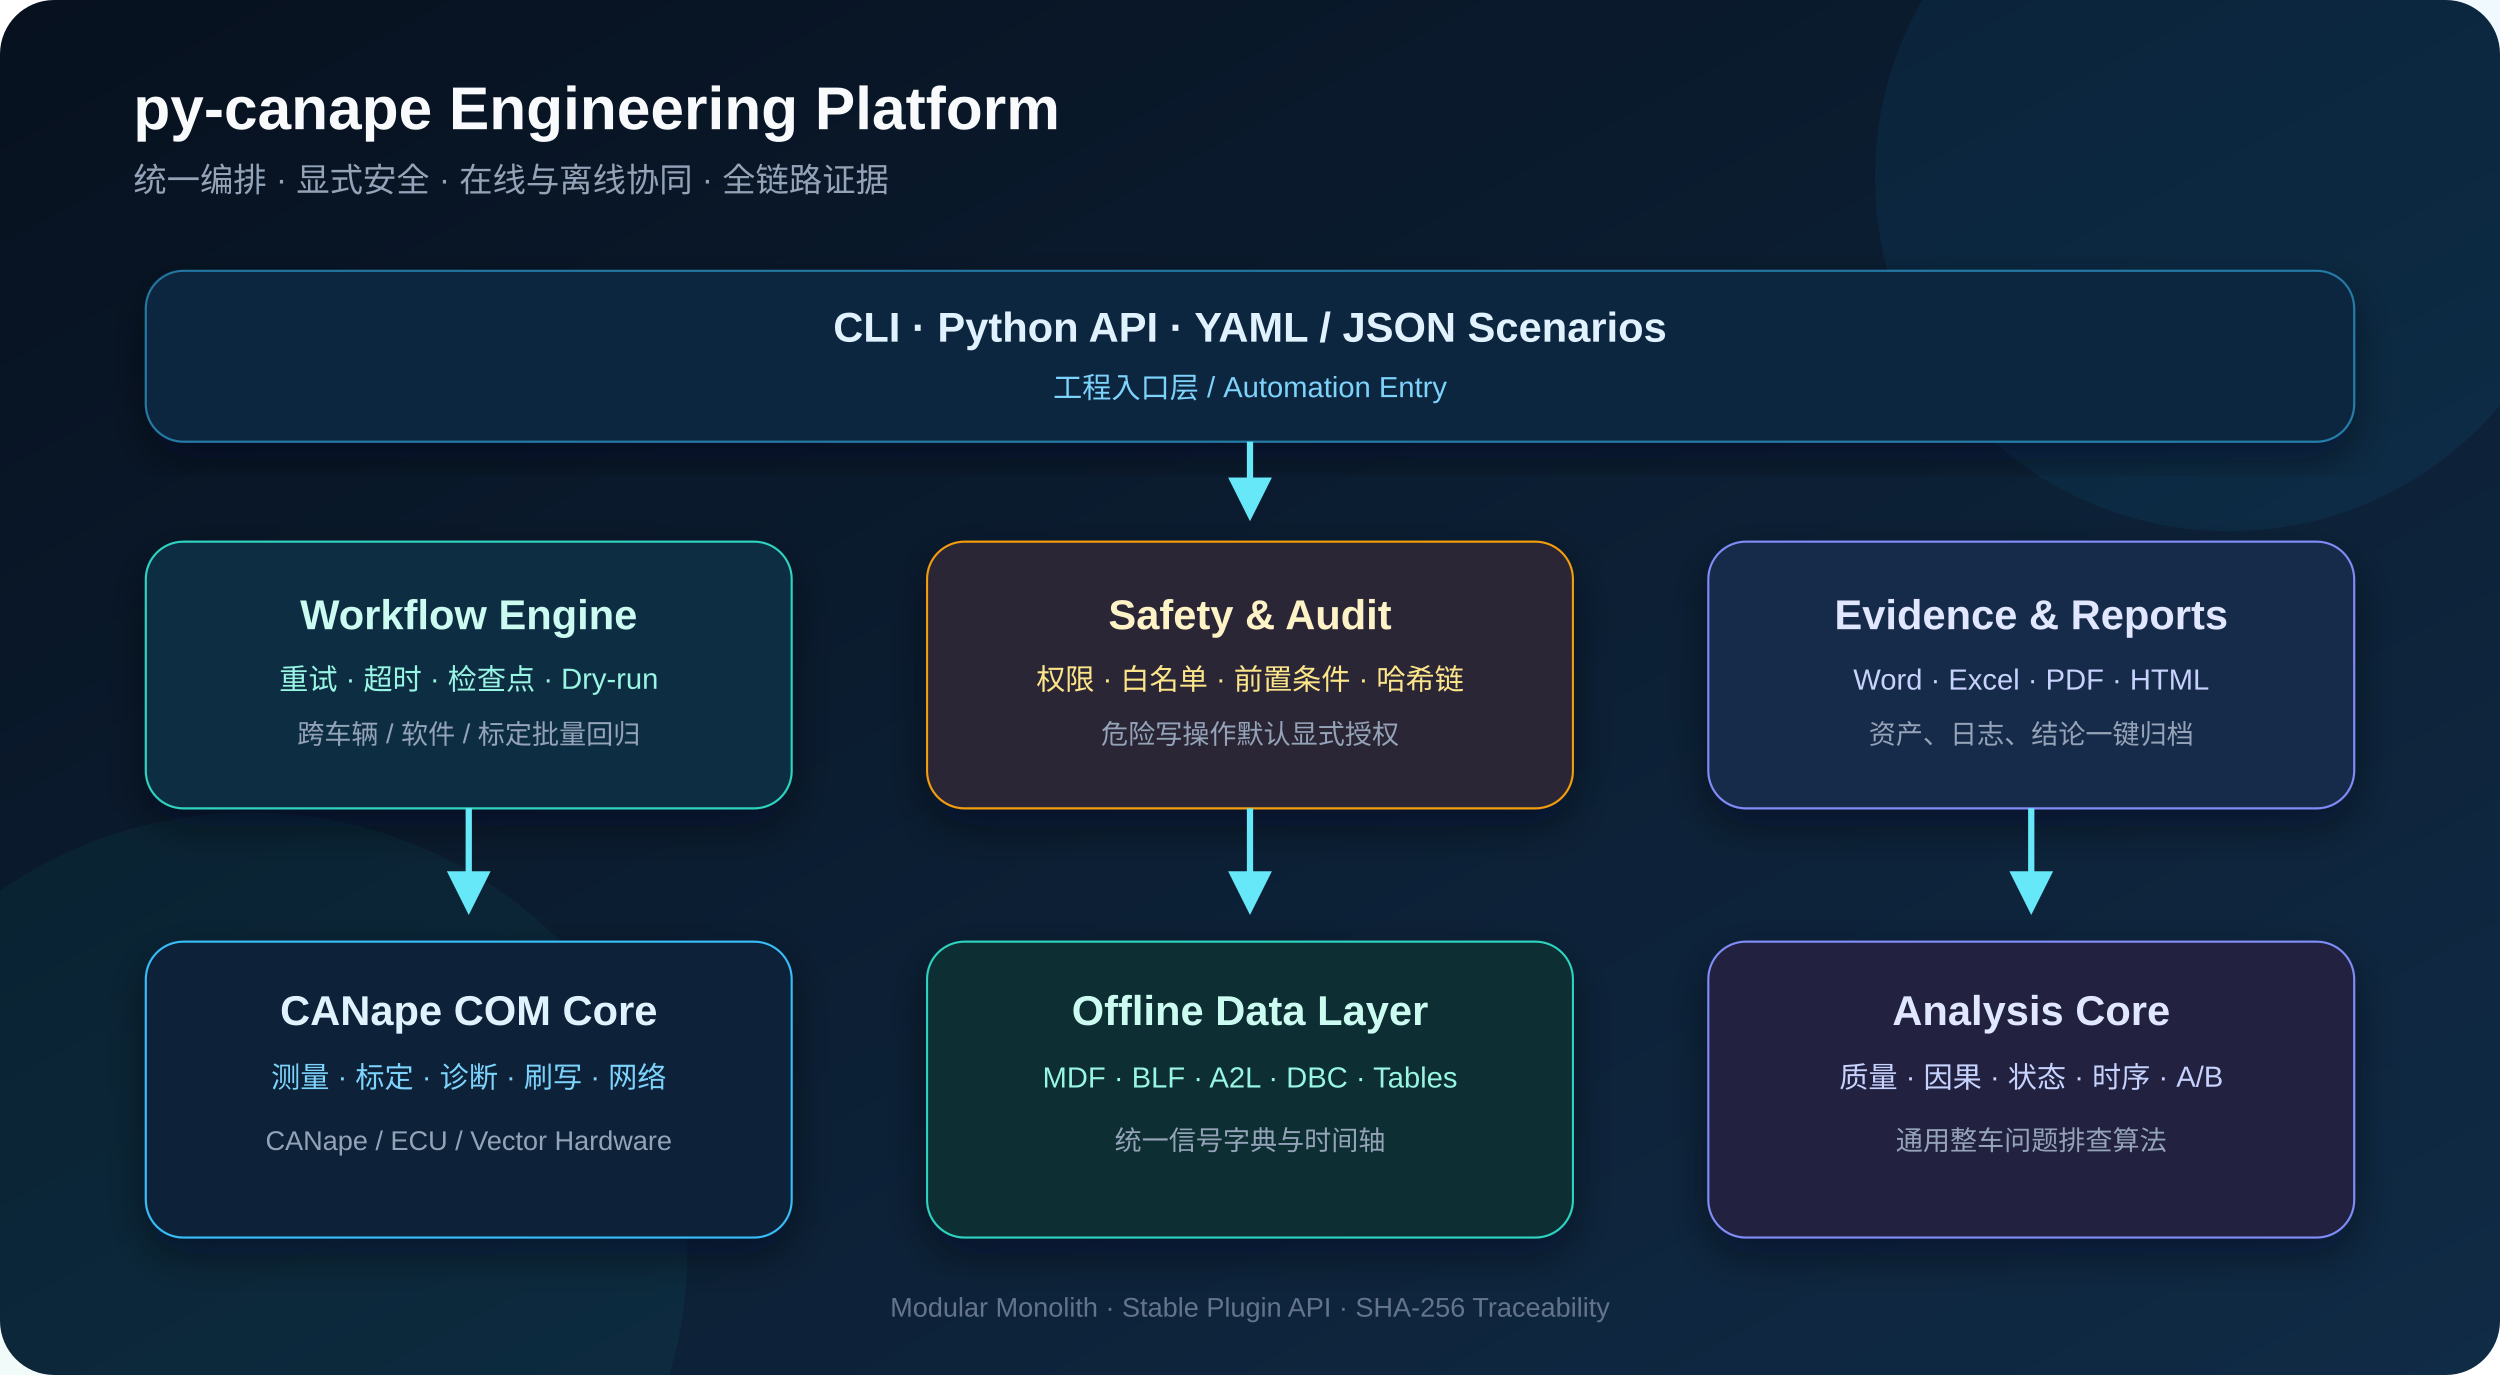
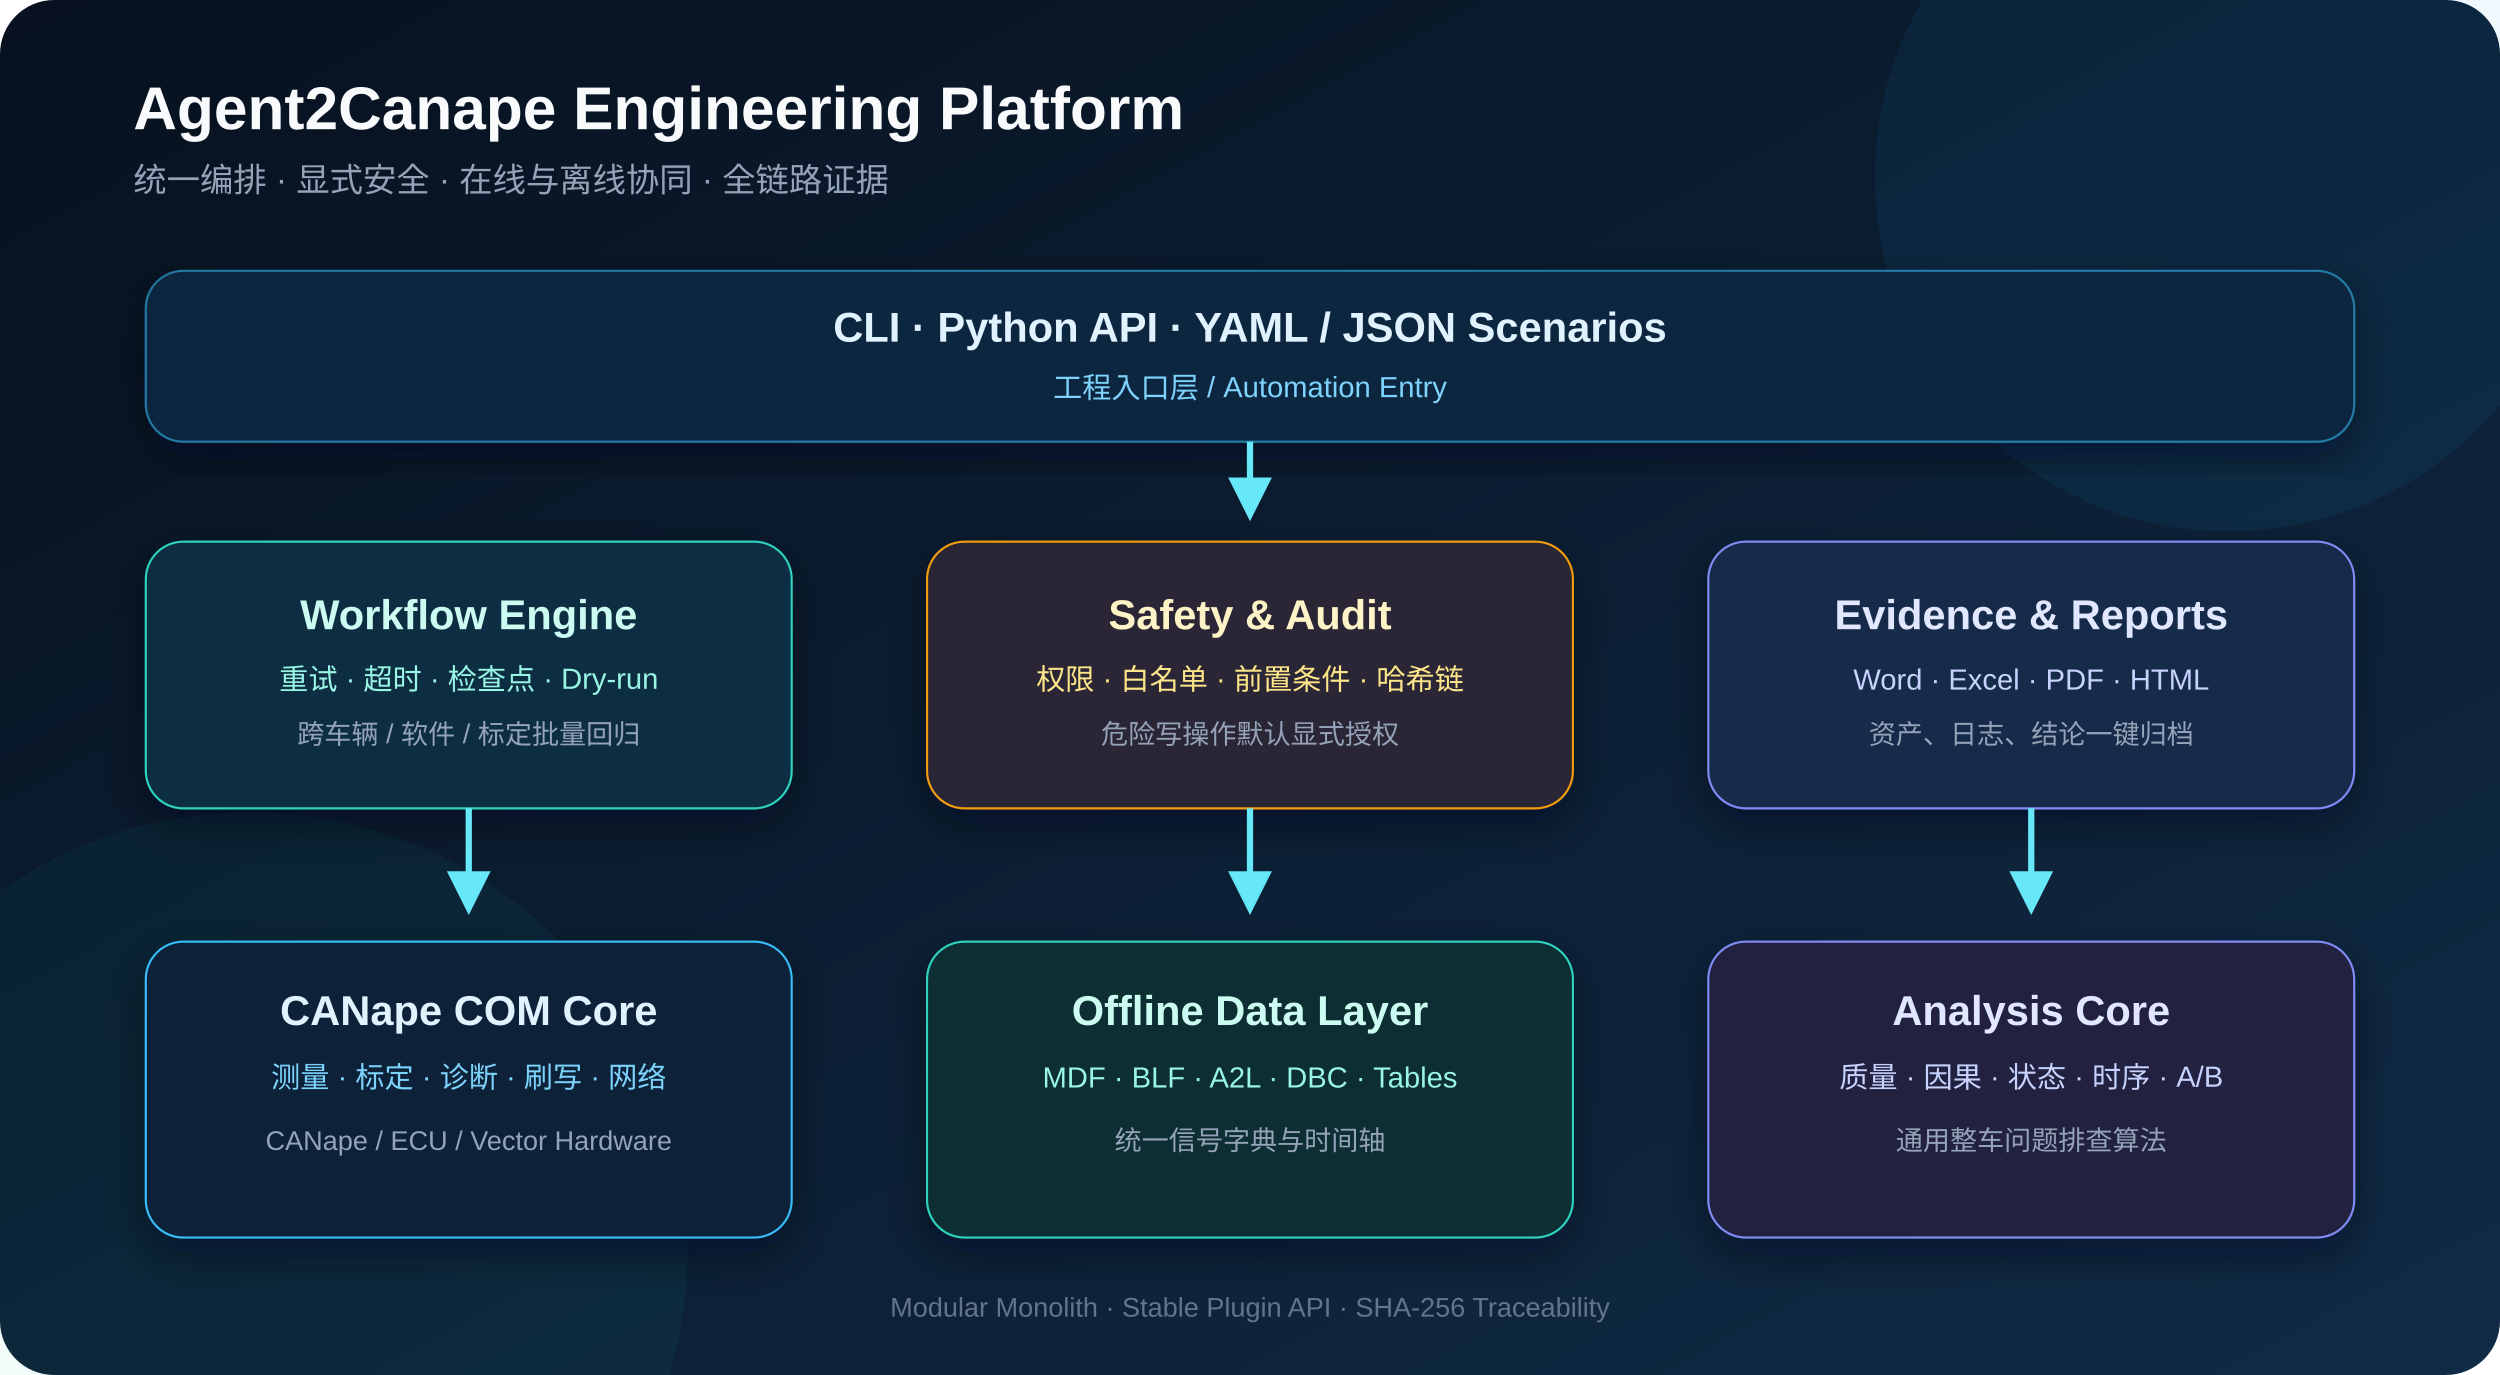
<svg xmlns="http://www.w3.org/2000/svg" width="1200" height="660" viewBox="0 0 1200 660">
  <defs>
    <linearGradient id="bg" x1="0" y1="0" x2="1" y2="1">
      <stop offset="0" stop-color="#07111f" />
      <stop offset="1" stop-color="#102b46" />
    </linearGradient>
    <linearGradient id="cyan" x1="0" y1="0" x2="1" y2="0">
      <stop offset="0" stop-color="#0f766e" />
      <stop offset="1" stop-color="#38bdf8" />
    </linearGradient>
    <filter id="shadow" x="-20%" y="-20%" width="140%" height="140%">
      <feDropShadow dx="0" dy="8" stdDeviation="10" flood-color="#020617" flood-opacity=".45" />
    </filter>
    <marker id="arrow" viewBox="0 0 10 10" refX="8" refY="5" markerWidth="7" markerHeight="7" orient="auto-start-reverse">
      <path d="M0 0L10 5L0 10Z" fill="#67e8f9" />
    </marker>
  </defs>
  <rect width="1200" height="660" rx="26" fill="url(#bg)" />
  <circle cx="1070" cy="85" r="170" fill="#0ea5e9" opacity=".07" />
  <circle cx="120" cy="600" r="210" fill="#14b8a6" opacity=".06" />
-   <text x="64" y="62" fill="#f8fafc" font-family="Segoe UI,Arial,sans-serif" font-size="29" font-weight="700">py-canape Engineering Platform</text>
+   <text x="64" y="62" fill="#f8fafc" font-family="Segoe UI,Arial,sans-serif" font-size="29" font-weight="700">Agent2Canape Engineering Platform</text>
  <text x="64" y="92" fill="#94a3b8" font-family="Segoe UI,Arial,sans-serif" font-size="16">统一编排 · 显式安全 · 在线与离线协同 · 全链路证据</text>
  <g filter="url(#shadow)">
    <rect x="70" y="130" width="1060" height="82" rx="18" fill="#0f2740" stroke="#38bdf8" stroke-opacity=".55" />
    <text x="600" y="164" text-anchor="middle" fill="#e0f2fe" font-family="Segoe UI,Arial,sans-serif" font-size="20" font-weight="700">CLI · Python API · YAML / JSON Scenarios</text>
    <text x="600" y="191" text-anchor="middle" fill="#7dd3fc" font-family="Segoe UI,Arial,sans-serif" font-size="14">工程入口层 / Automation Entry</text>
  </g>
  <g filter="url(#shadow)">
    <rect x="70" y="260" width="310" height="128" rx="18" fill="#102f43" stroke="#2dd4bf" />
    <text x="225" y="302" text-anchor="middle" fill="#ccfbf1" font-family="Segoe UI,Arial,sans-serif" font-size="20" font-weight="700">Workflow Engine</text>
    <text x="225" y="331" text-anchor="middle" fill="#99f6e4" font-family="Segoe UI,Arial,sans-serif" font-size="14">重试 · 超时 · 检查点 · Dry-run</text>
    <text x="225" y="357" text-anchor="middle" fill="#94a3b8" font-family="Segoe UI,Arial,sans-serif" font-size="13">跨车辆 / 软件 / 标定批量回归</text>
    <rect x="445" y="260" width="310" height="128" rx="18" fill="#2b2635" stroke="#f59e0b" />
    <text x="600" y="302" text-anchor="middle" fill="#fef3c7" font-family="Segoe UI,Arial,sans-serif" font-size="20" font-weight="700">Safety &amp; Audit</text>
    <text x="600" y="331" text-anchor="middle" fill="#fde68a" font-family="Segoe UI,Arial,sans-serif" font-size="14">权限 · 白名单 · 前置条件 · 哈希链</text>
    <text x="600" y="357" text-anchor="middle" fill="#94a3b8" font-family="Segoe UI,Arial,sans-serif" font-size="13">危险写操作默认显式授权</text>
    <rect x="820" y="260" width="310" height="128" rx="18" fill="#182b48" stroke="#818cf8" />
    <text x="975" y="302" text-anchor="middle" fill="#e0e7ff" font-family="Segoe UI,Arial,sans-serif" font-size="20" font-weight="700">Evidence &amp; Reports</text>
    <text x="975" y="331" text-anchor="middle" fill="#c7d2fe" font-family="Segoe UI,Arial,sans-serif" font-size="14">Word · Excel · PDF · HTML</text>
    <text x="975" y="357" text-anchor="middle" fill="#94a3b8" font-family="Segoe UI,Arial,sans-serif" font-size="13">资产、日志、结论一键归档</text>
  </g>
  <path d="M600 212V246" stroke="#67e8f9" stroke-width="3" marker-end="url(#arrow)" />
  <path d="M225 388V435" stroke="#67e8f9" stroke-width="3" marker-end="url(#arrow)" />
  <path d="M600 388V435" stroke="#67e8f9" stroke-width="3" marker-end="url(#arrow)" />
  <path d="M975 388V435" stroke="#67e8f9" stroke-width="3" marker-end="url(#arrow)" />
  <g filter="url(#shadow)">
    <rect x="70" y="452" width="310" height="142" rx="18" fill="#0b2238" stroke="#38bdf8" />
    <text x="225" y="492" text-anchor="middle" fill="#e0f2fe" font-family="Segoe UI,Arial,sans-serif" font-size="20" font-weight="700">CANape COM Core</text>
    <text x="225" y="522" text-anchor="middle" fill="#7dd3fc" font-family="Segoe UI,Arial,sans-serif" font-size="14">测量 · 标定 · 诊断 · 刷写 · 网络</text>
    <text x="225" y="552" text-anchor="middle" fill="#94a3b8" font-family="Segoe UI,Arial,sans-serif" font-size="13">CANape / ECU / Vector Hardware</text>
    <rect x="445" y="452" width="310" height="142" rx="18" fill="#0b2d30" stroke="#2dd4bf" />
    <text x="600" y="492" text-anchor="middle" fill="#ccfbf1" font-family="Segoe UI,Arial,sans-serif" font-size="20" font-weight="700">Offline Data Layer</text>
    <text x="600" y="522" text-anchor="middle" fill="#99f6e4" font-family="Segoe UI,Arial,sans-serif" font-size="14">MDF · BLF · A2L · DBC · Tables</text>
    <text x="600" y="552" text-anchor="middle" fill="#94a3b8" font-family="Segoe UI,Arial,sans-serif" font-size="13">统一信号字典与时间轴</text>
    <rect x="820" y="452" width="310" height="142" rx="18" fill="#20223f" stroke="#818cf8" />
    <text x="975" y="492" text-anchor="middle" fill="#e0e7ff" font-family="Segoe UI,Arial,sans-serif" font-size="20" font-weight="700">Analysis Core</text>
    <text x="975" y="522" text-anchor="middle" fill="#c7d2fe" font-family="Segoe UI,Arial,sans-serif" font-size="14">质量 · 因果 · 状态 · 时序 · A/B</text>
    <text x="975" y="552" text-anchor="middle" fill="#94a3b8" font-family="Segoe UI,Arial,sans-serif" font-size="13">通用整车问题排查算法</text>
  </g>
  <text x="600" y="632" text-anchor="middle" fill="#64748b" font-family="Segoe UI,Arial,sans-serif" font-size="13">Modular Monolith · Stable Plugin API · SHA-256 Traceability</text>
</svg>
